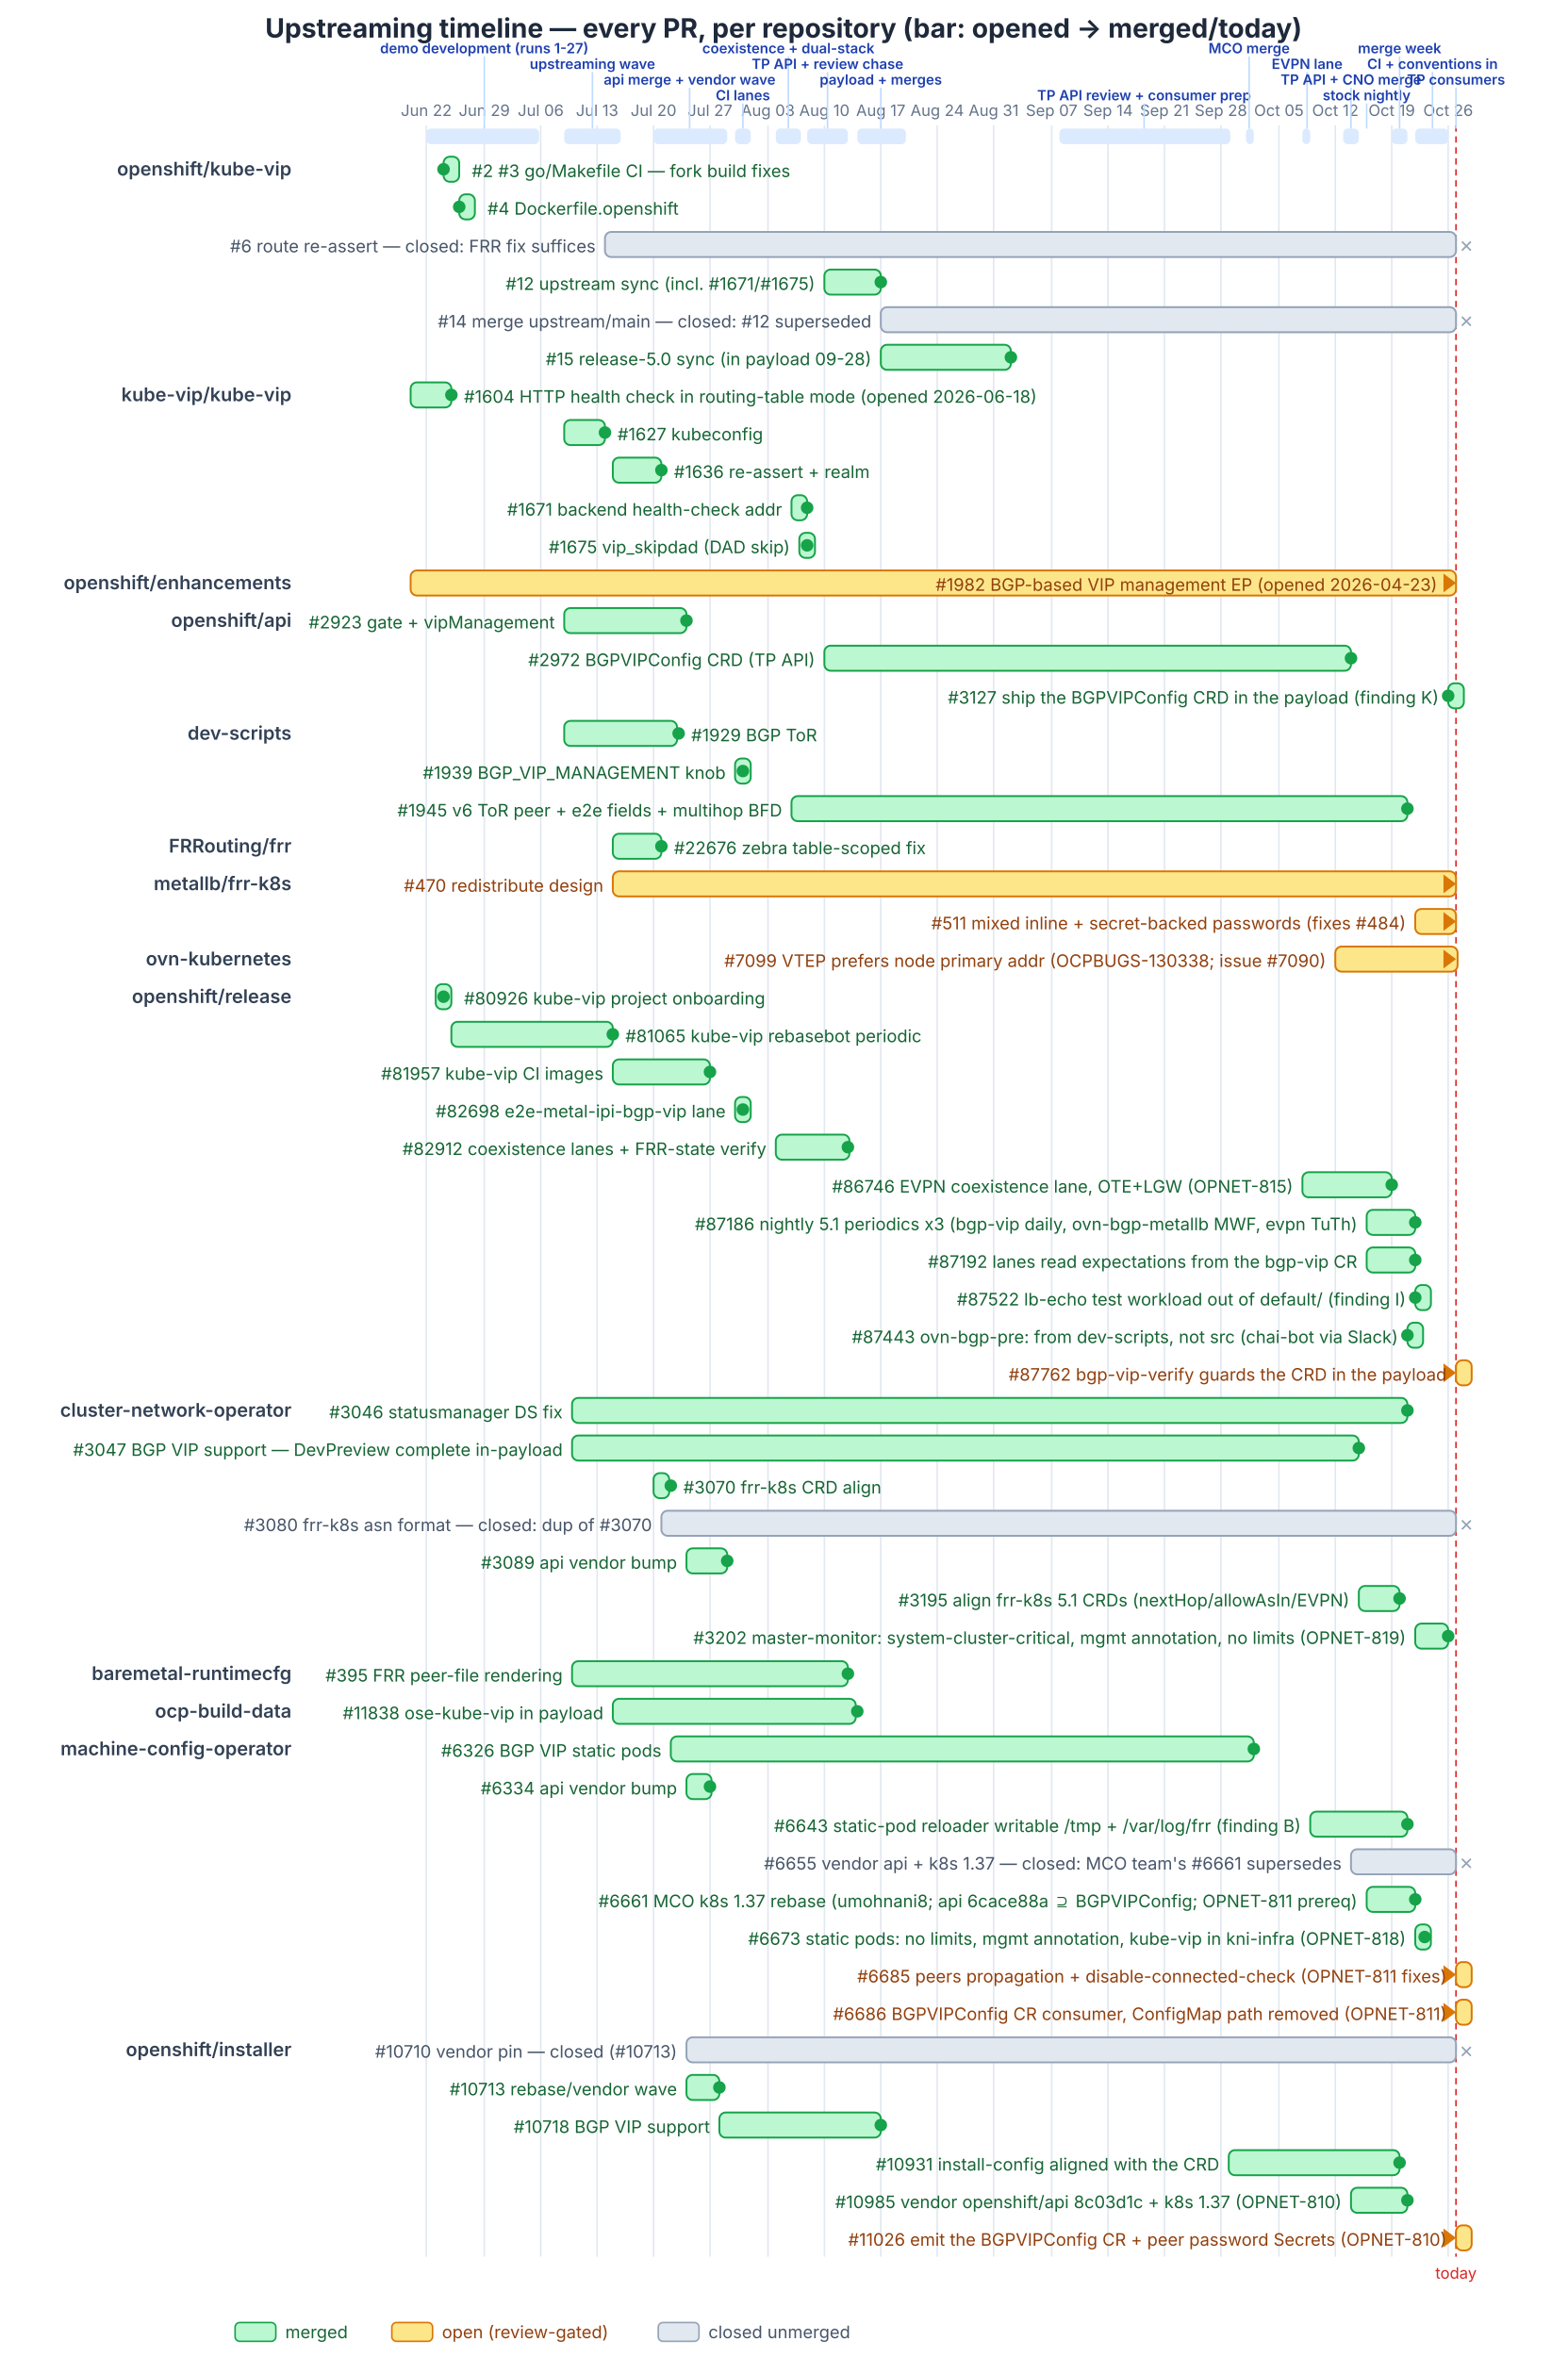
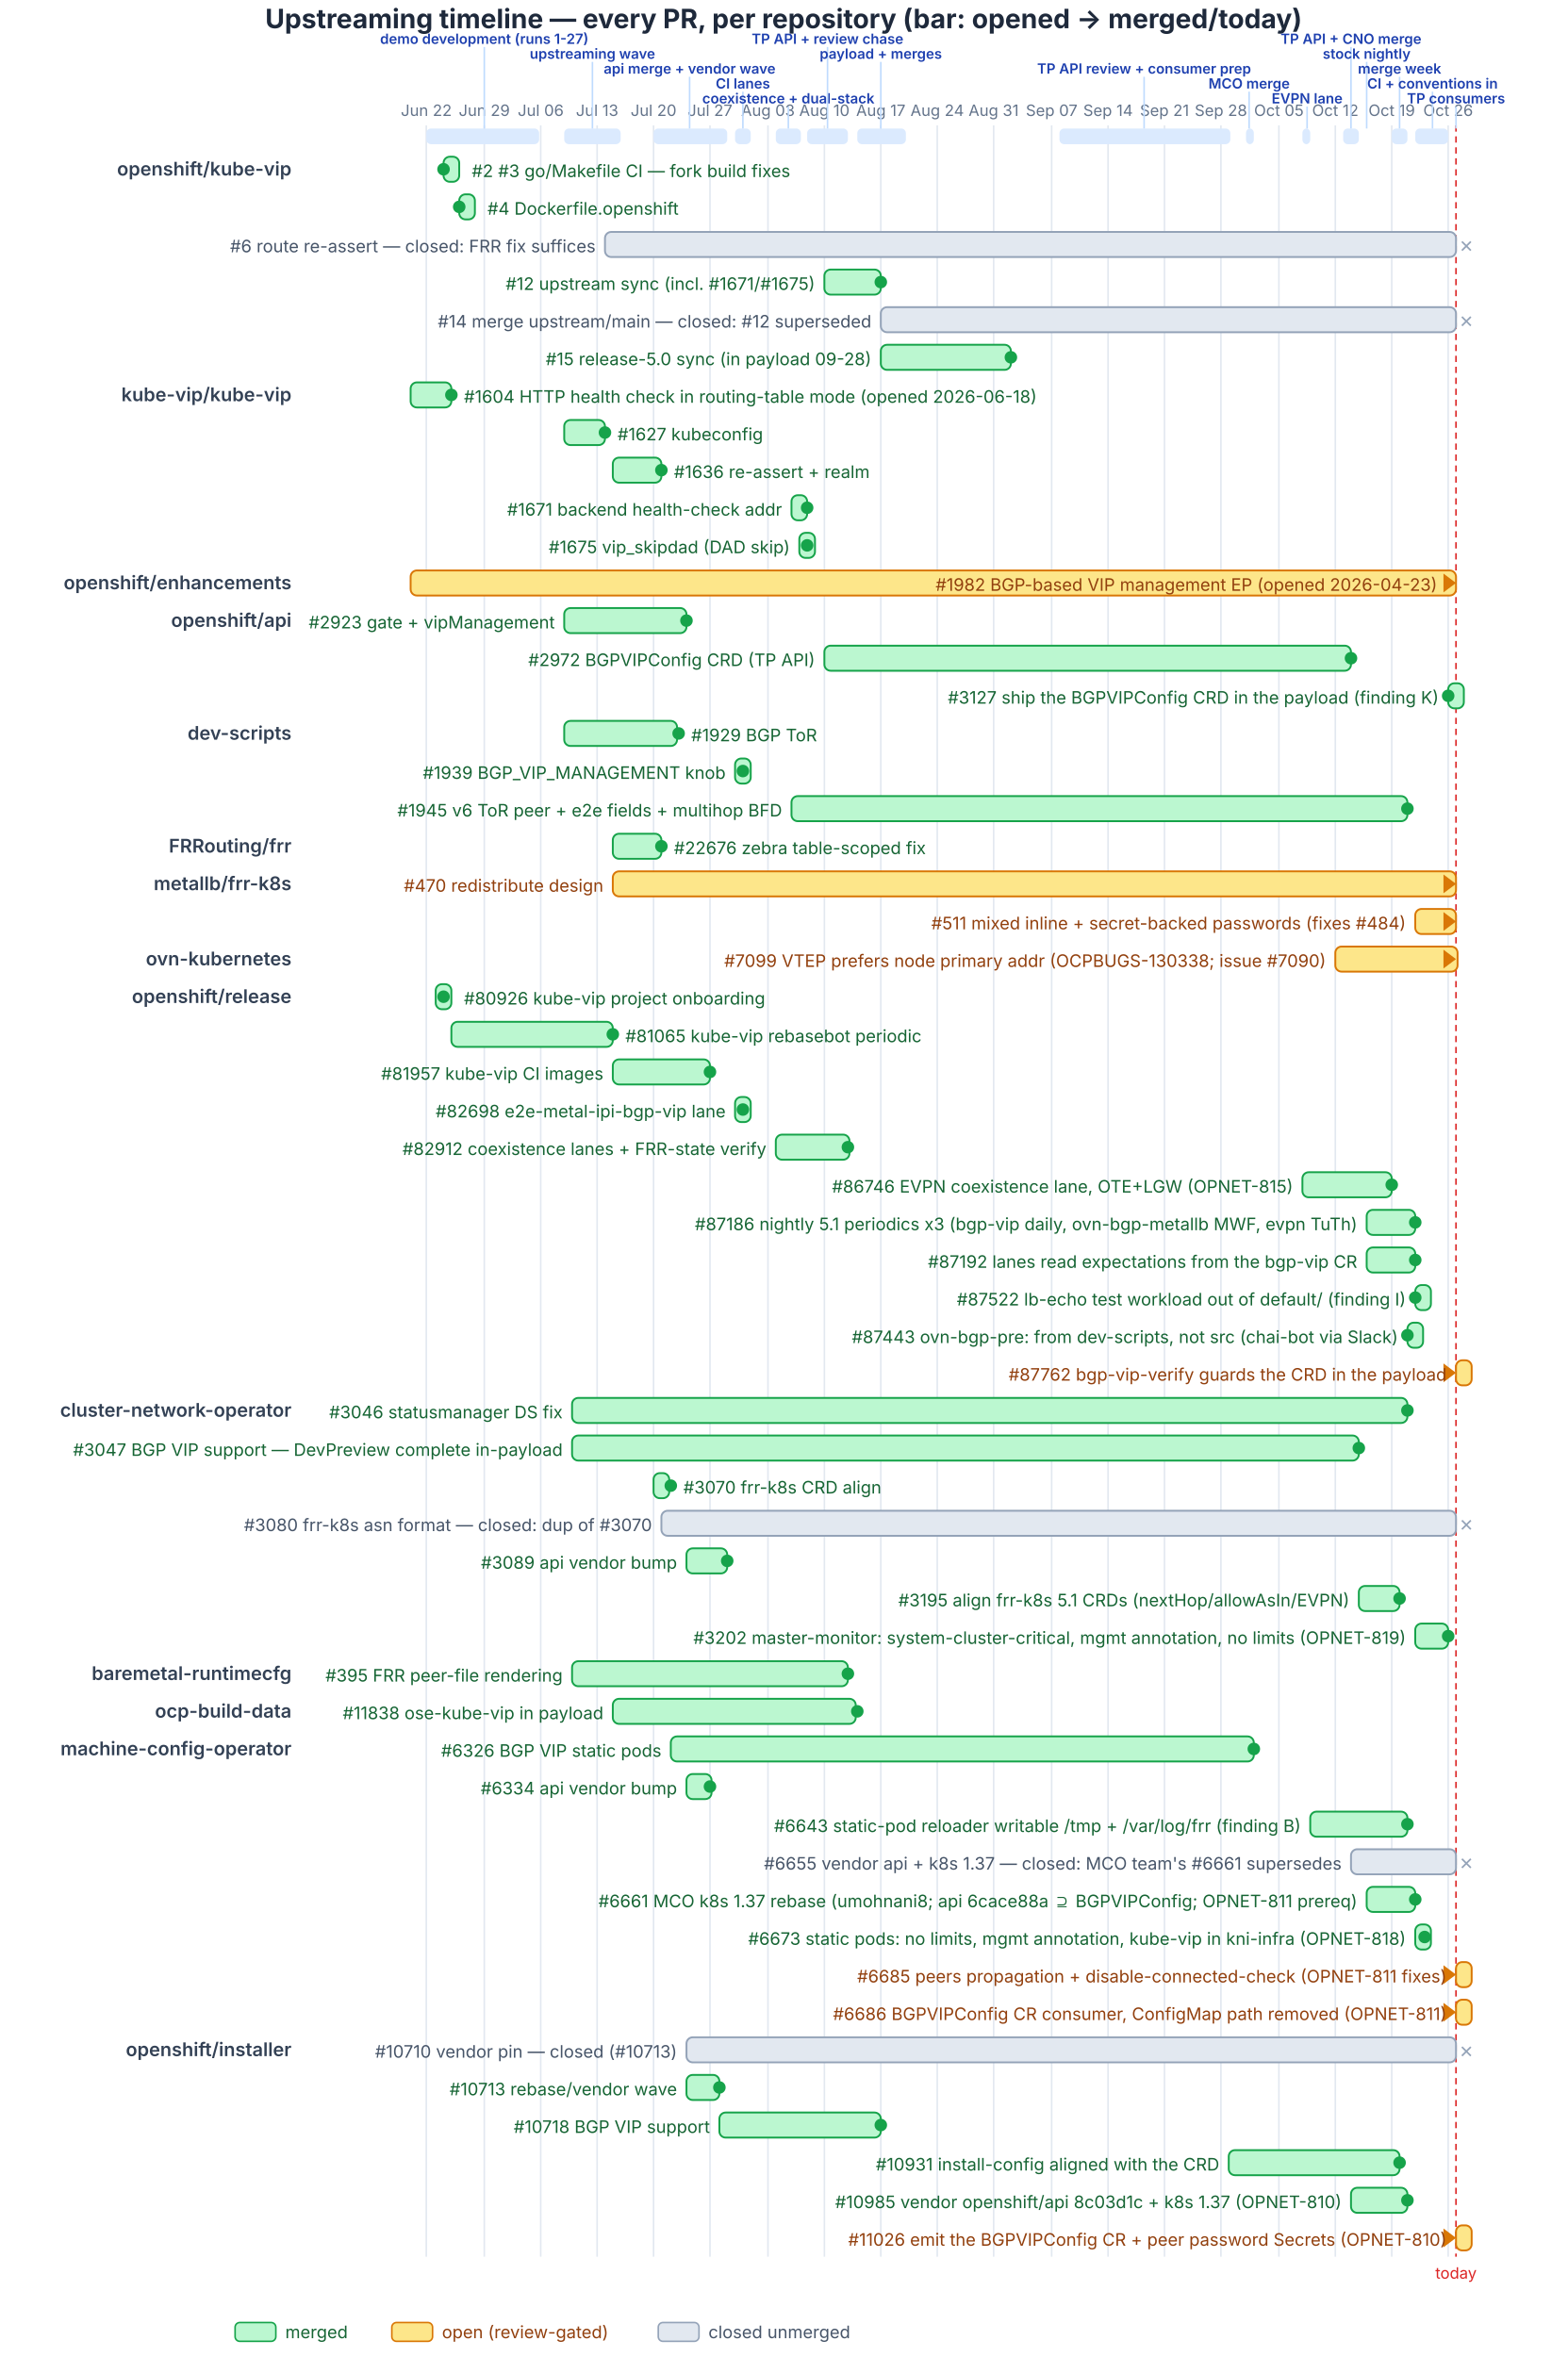
<svg xmlns="http://www.w3.org/2000/svg" width="1000" height="1504" viewBox="0 0 1000 1504" font-family="Inter, Helvetica, Arial, sans-serif">
-   <text x="500" y="24" text-anchor="middle" font-size="17" font-weight="700" fill="#1e293b">Upstreaming timeline — every PR, per repository (bar: opened → merged/today)</text>
+   <text x="500" y="18" text-anchor="middle" font-size="17" font-weight="700" fill="#1e293b">Upstreaming timeline — every PR, per repository (bar: opened → merged/today)</text>
  <line x1="272" y1="80" x2="272" y2="1440" stroke="#e2e8f0" stroke-width="1" />
  <text x="272" y="74" text-anchor="middle" font-size="10" fill="#64748b">Jun 22</text>
  <line x1="309" y1="80" x2="309" y2="1440" stroke="#e2e8f0" stroke-width="1" />
  <text x="309" y="74" text-anchor="middle" font-size="10" fill="#64748b">Jun 29</text>
  <line x1="345" y1="80" x2="345" y2="1440" stroke="#e2e8f0" stroke-width="1" />
  <text x="345" y="74" text-anchor="middle" font-size="10" fill="#64748b">Jul 06</text>
  <line x1="381" y1="80" x2="381" y2="1440" stroke="#e2e8f0" stroke-width="1" />
  <text x="381" y="74" text-anchor="middle" font-size="10" fill="#64748b">Jul 13</text>
  <line x1="417" y1="80" x2="417" y2="1440" stroke="#e2e8f0" stroke-width="1" />
  <text x="417" y="74" text-anchor="middle" font-size="10" fill="#64748b">Jul 20</text>
  <line x1="453" y1="80" x2="453" y2="1440" stroke="#e2e8f0" stroke-width="1" />
  <text x="453" y="74" text-anchor="middle" font-size="10" fill="#64748b">Jul 27</text>
  <line x1="490" y1="80" x2="490" y2="1440" stroke="#e2e8f0" stroke-width="1" />
  <text x="490" y="74" text-anchor="middle" font-size="10" fill="#64748b">Aug 03</text>
  <line x1="526" y1="80" x2="526" y2="1440" stroke="#e2e8f0" stroke-width="1" />
  <text x="526" y="74" text-anchor="middle" font-size="10" fill="#64748b">Aug 10</text>
  <line x1="562" y1="80" x2="562" y2="1440" stroke="#e2e8f0" stroke-width="1" />
  <text x="562" y="74" text-anchor="middle" font-size="10" fill="#64748b">Aug 17</text>
  <line x1="598" y1="80" x2="598" y2="1440" stroke="#e2e8f0" stroke-width="1" />
  <text x="598" y="74" text-anchor="middle" font-size="10" fill="#64748b">Aug 24</text>
  <line x1="634" y1="80" x2="634" y2="1440" stroke="#e2e8f0" stroke-width="1" />
  <text x="634" y="74" text-anchor="middle" font-size="10" fill="#64748b">Aug 31</text>
  <line x1="671" y1="80" x2="671" y2="1440" stroke="#e2e8f0" stroke-width="1" />
  <text x="671" y="74" text-anchor="middle" font-size="10" fill="#64748b">Sep 07</text>
  <line x1="707" y1="80" x2="707" y2="1440" stroke="#e2e8f0" stroke-width="1" />
  <text x="707" y="74" text-anchor="middle" font-size="10" fill="#64748b">Sep 14</text>
  <line x1="743" y1="80" x2="743" y2="1440" stroke="#e2e8f0" stroke-width="1" />
  <text x="743" y="74" text-anchor="middle" font-size="10" fill="#64748b">Sep 21</text>
  <line x1="779" y1="80" x2="779" y2="1440" stroke="#e2e8f0" stroke-width="1" />
  <text x="779" y="74" text-anchor="middle" font-size="10" fill="#64748b">Sep 28</text>
  <line x1="816" y1="80" x2="816" y2="1440" stroke="#e2e8f0" stroke-width="1" />
  <text x="816" y="74" text-anchor="middle" font-size="10" fill="#64748b">Oct 05</text>
  <line x1="852" y1="80" x2="852" y2="1440" stroke="#e2e8f0" stroke-width="1" />
  <text x="852" y="74" text-anchor="middle" font-size="10" fill="#64748b">Oct 12</text>
  <line x1="888" y1="80" x2="888" y2="1440" stroke="#e2e8f0" stroke-width="1" />
  <text x="888" y="74" text-anchor="middle" font-size="10" fill="#64748b">Oct 19</text>
  <line x1="924" y1="80" x2="924" y2="1440" stroke="#e2e8f0" stroke-width="1" />
  <text x="924" y="74" text-anchor="middle" font-size="10" fill="#64748b">Oct 26</text>
  <line x1="929" y1="80" x2="929" y2="1440" stroke="#dc2626" stroke-width="1" stroke-dasharray="4 3" />
  <text x="929" y="1454" text-anchor="middle" font-size="10" fill="#dc2626">today</text>
  <rect x="272" y="82" width="72" height="10" rx="3" fill="#dbeafe" />
-   <line x1="309" y1="36" x2="309" y2="82" stroke="#bfdbfe" stroke-width="1" />
-   <text x="309" y="34" text-anchor="middle" font-size="9" font-weight="600" fill="#1e40af">demo development (runs 1-27)</text>
+   <line x1="309" y1="30.0" x2="309" y2="82" stroke="#bfdbfe" stroke-width="1" />
+   <text x="309" y="28.0" text-anchor="middle" font-size="9" font-weight="600" fill="#1e40af">demo development (runs 1-27)</text>
  <rect x="360" y="82" width="36" height="10" rx="3" fill="#dbeafe" />
-   <line x1="378" y1="46" x2="378" y2="82" stroke="#bfdbfe" stroke-width="1" />
-   <text x="378" y="44" text-anchor="middle" font-size="9" font-weight="600" fill="#1e40af">upstreaming wave</text>
+   <line x1="378" y1="39.5" x2="378" y2="82" stroke="#bfdbfe" stroke-width="1" />
+   <text x="378" y="37.5" text-anchor="middle" font-size="9" font-weight="600" fill="#1e40af">upstreaming wave</text>
  <rect x="417" y="82" width="47" height="10" rx="3" fill="#dbeafe" />
-   <line x1="440" y1="56" x2="440" y2="82" stroke="#bfdbfe" stroke-width="1" />
-   <text x="440" y="54" text-anchor="middle" font-size="9" font-weight="600" fill="#1e40af">api merge + vendor wave</text>
+   <line x1="440" y1="49.0" x2="440" y2="82" stroke="#bfdbfe" stroke-width="1" />
+   <text x="440" y="47.0" text-anchor="middle" font-size="9" font-weight="600" fill="#1e40af">api merge + vendor wave</text>
  <rect x="469" y="82" width="10" height="10" rx="3" fill="#dbeafe" />
-   <line x1="474" y1="66" x2="474" y2="82" stroke="#bfdbfe" stroke-width="1" />
-   <text x="474" y="64" text-anchor="middle" font-size="9" font-weight="600" fill="#1e40af">CI lanes</text>
+   <line x1="474" y1="58.5" x2="474" y2="82" stroke="#bfdbfe" stroke-width="1" />
+   <text x="474" y="56.5" text-anchor="middle" font-size="9" font-weight="600" fill="#1e40af">CI lanes</text>
  <rect x="495" y="82" width="16" height="10" rx="3" fill="#dbeafe" />
-   <line x1="503" y1="36" x2="503" y2="82" stroke="#bfdbfe" stroke-width="1" />
-   <text x="503" y="34" text-anchor="middle" font-size="9" font-weight="600" fill="#1e40af">coexistence + dual-stack</text>
+   <line x1="503" y1="68.0" x2="503" y2="82" stroke="#bfdbfe" stroke-width="1" />
+   <text x="503" y="66.0" text-anchor="middle" font-size="9" font-weight="600" fill="#1e40af">coexistence + dual-stack</text>
  <rect x="515" y="82" width="26" height="10" rx="3" fill="#dbeafe" />
-   <line x1="528" y1="46" x2="528" y2="82" stroke="#bfdbfe" stroke-width="1" />
-   <text x="528" y="44" text-anchor="middle" font-size="9" font-weight="600" fill="#1e40af">TP API + review chase</text>
+   <line x1="528" y1="30.0" x2="528" y2="82" stroke="#bfdbfe" stroke-width="1" />
+   <text x="528" y="28.0" text-anchor="middle" font-size="9" font-weight="600" fill="#1e40af">TP API + review chase</text>
  <rect x="547" y="82" width="31" height="10" rx="3" fill="#dbeafe" />
-   <line x1="562" y1="56" x2="562" y2="82" stroke="#bfdbfe" stroke-width="1" />
-   <text x="562" y="54" text-anchor="middle" font-size="9" font-weight="600" fill="#1e40af">payload + merges</text>
+   <line x1="562" y1="39.5" x2="562" y2="82" stroke="#bfdbfe" stroke-width="1" />
+   <text x="562" y="37.5" text-anchor="middle" font-size="9" font-weight="600" fill="#1e40af">payload + merges</text>
  <rect x="676" y="82" width="109" height="10" rx="3" fill="#dbeafe" />
-   <line x1="730" y1="66" x2="730" y2="82" stroke="#bfdbfe" stroke-width="1" />
-   <text x="730" y="64" text-anchor="middle" font-size="9" font-weight="600" fill="#1e40af">TP API review + consumer prep</text>
+   <line x1="730" y1="49.0" x2="730" y2="82" stroke="#bfdbfe" stroke-width="1" />
+   <text x="730" y="47.0" text-anchor="middle" font-size="9" font-weight="600" fill="#1e40af">TP API review + consumer prep</text>
  <rect x="795" y="82" width="5" height="10" rx="3" fill="#dbeafe" />
-   <line x1="797" y1="36" x2="797" y2="82" stroke="#bfdbfe" stroke-width="1" />
-   <text x="797" y="34" text-anchor="middle" font-size="9" font-weight="600" fill="#1e40af">MCO merge</text>
+   <line x1="797" y1="58.5" x2="797" y2="82" stroke="#bfdbfe" stroke-width="1" />
+   <text x="797" y="56.5" text-anchor="middle" font-size="9" font-weight="600" fill="#1e40af">MCO merge</text>
  <rect x="831" y="82" width="5" height="10" rx="3" fill="#dbeafe" />
-   <line x1="834" y1="46" x2="834" y2="82" stroke="#bfdbfe" stroke-width="1" />
-   <text x="834" y="44" text-anchor="middle" font-size="9" font-weight="600" fill="#1e40af">EVPN lane</text>
+   <line x1="834" y1="68.0" x2="834" y2="82" stroke="#bfdbfe" stroke-width="1" />
+   <text x="834" y="66.0" text-anchor="middle" font-size="9" font-weight="600" fill="#1e40af">EVPN lane</text>
  <rect x="857" y="82" width="10" height="10" rx="3" fill="#dbeafe" />
-   <line x1="862" y1="56" x2="862" y2="82" stroke="#bfdbfe" stroke-width="1" />
-   <text x="862" y="54" text-anchor="middle" font-size="9" font-weight="600" fill="#1e40af">TP API + CNO merge</text>
+   <line x1="862" y1="30.0" x2="862" y2="82" stroke="#bfdbfe" stroke-width="1" />
+   <text x="862" y="28.0" text-anchor="middle" font-size="9" font-weight="600" fill="#1e40af">TP API + CNO merge</text>
  <rect x="872" y="82" width="0" height="10" rx="3" fill="#dbeafe" />
-   <line x1="872" y1="66" x2="872" y2="82" stroke="#bfdbfe" stroke-width="1" />
-   <text x="872" y="64" text-anchor="middle" font-size="9" font-weight="600" fill="#1e40af">stock nightly</text>
+   <line x1="872" y1="39.5" x2="872" y2="82" stroke="#bfdbfe" stroke-width="1" />
+   <text x="872" y="37.5" text-anchor="middle" font-size="9" font-weight="600" fill="#1e40af">stock nightly</text>
  <rect x="888" y="82" width="10" height="10" rx="3" fill="#dbeafe" />
-   <line x1="893" y1="36" x2="893" y2="82" stroke="#bfdbfe" stroke-width="1" />
-   <text x="893" y="34" text-anchor="middle" font-size="9" font-weight="600" fill="#1e40af">merge week</text>
+   <line x1="893" y1="49.0" x2="893" y2="82" stroke="#bfdbfe" stroke-width="1" />
+   <text x="893" y="47.0" text-anchor="middle" font-size="9" font-weight="600" fill="#1e40af">merge week</text>
  <rect x="903" y="82" width="21" height="10" rx="3" fill="#dbeafe" />
-   <line x1="914" y1="46" x2="914" y2="82" stroke="#bfdbfe" stroke-width="1" />
-   <text x="914" y="44" text-anchor="middle" font-size="9" font-weight="600" fill="#1e40af">CI + conventions in</text>
+   <line x1="914" y1="58.5" x2="914" y2="82" stroke="#bfdbfe" stroke-width="1" />
+   <text x="914" y="56.5" text-anchor="middle" font-size="9" font-weight="600" fill="#1e40af">CI + conventions in</text>
  <rect x="929" y="82" width="0" height="10" rx="3" fill="#dbeafe" />
-   <line x1="929" y1="56" x2="929" y2="82" stroke="#bfdbfe" stroke-width="1" />
-   <text x="929" y="54" text-anchor="middle" font-size="9" font-weight="600" fill="#1e40af">TP consumers</text>
+   <line x1="929" y1="68.0" x2="929" y2="82" stroke="#bfdbfe" stroke-width="1" />
+   <text x="929" y="66.0" text-anchor="middle" font-size="9" font-weight="600" fill="#1e40af">TP consumers</text>
  <text x="186" y="112" text-anchor="end" font-size="12" font-weight="600" fill="#334155">openshift/kube-vip</text>
  <rect x="283" y="100" width="10" height="16" rx="4" fill="#bbf7d0" stroke="#16a34a" stroke-width="1.2" />
  <circle cx="283" cy="108" r="4" fill="#16a34a" />
  <text x="301" y="113" font-size="11" fill="#166534">#2 #3 go/Makefile CI — fork build fixes</text>
  <rect x="293" y="124" width="10" height="16" rx="4" fill="#bbf7d0" stroke="#16a34a" stroke-width="1.2" />
  <circle cx="293" cy="132" r="4" fill="#16a34a" />
  <text x="311" y="137" font-size="11" fill="#166534">#4 Dockerfile.openshift</text>
  <rect x="386" y="148" width="543" height="16" rx="4" fill="#e2e8f0" stroke="#94a3b8" stroke-width="1.2" />
  <text x="931" y="161" font-size="11" fill="#94a3b8">✕</text>
  <text x="380" y="161" text-anchor="end" font-size="11" fill="#475569">#6 route re-assert — closed: FRR fix suffices</text>
  <rect x="526" y="172" width="36" height="16" rx="4" fill="#bbf7d0" stroke="#16a34a" stroke-width="1.2" />
  <circle cx="562" cy="180" r="4" fill="#16a34a" />
  <text x="520" y="185" text-anchor="end" font-size="11" fill="#166534">#12 upstream sync (incl. #1671/#1675)</text>
  <rect x="562" y="196" width="367" height="16" rx="4" fill="#e2e8f0" stroke="#94a3b8" stroke-width="1.2" />
  <text x="931" y="209" font-size="11" fill="#94a3b8">✕</text>
  <text x="556" y="209" text-anchor="end" font-size="11" fill="#475569">#14 merge upstream/main — closed: #12 superseded</text>
  <rect x="562" y="220" width="83" height="16" rx="4" fill="#bbf7d0" stroke="#16a34a" stroke-width="1.2" />
  <circle cx="645" cy="228" r="4" fill="#16a34a" />
  <text x="556" y="233" text-anchor="end" font-size="11" fill="#166534">#15 release-5.0 sync (in payload 09-28)</text>
  <text x="186" y="256" text-anchor="end" font-size="12" font-weight="600" fill="#334155">kube-vip/kube-vip</text>
  <rect x="262" y="244" width="26" height="16" rx="4" fill="#bbf7d0" stroke="#16a34a" stroke-width="1.2" />
  <circle cx="288" cy="252" r="4" fill="#16a34a" />
  <text x="296" y="257" font-size="11" fill="#166534">#1604 HTTP health check in routing-table mode (opened 2026-06-18)</text>
  <rect x="360" y="268" width="26" height="16" rx="4" fill="#bbf7d0" stroke="#16a34a" stroke-width="1.2" />
  <circle cx="386" cy="276" r="4" fill="#16a34a" />
  <text x="394" y="281" font-size="11" fill="#166534">#1627 kubeconfig</text>
  <rect x="391" y="292" width="31" height="16" rx="4" fill="#bbf7d0" stroke="#16a34a" stroke-width="1.2" />
  <circle cx="422" cy="300" r="4" fill="#16a34a" />
  <text x="430" y="305" font-size="11" fill="#166534">#1636 re-assert + realm</text>
  <rect x="505" y="316" width="10" height="16" rx="4" fill="#bbf7d0" stroke="#16a34a" stroke-width="1.2" />
  <circle cx="515" cy="324" r="4" fill="#16a34a" />
  <text x="499" y="329" text-anchor="end" font-size="11" fill="#166534">#1671 backend health-check addr</text>
  <rect x="510" y="340" width="10" height="16" rx="4" fill="#bbf7d0" stroke="#16a34a" stroke-width="1.2" />
  <circle cx="515" cy="348" r="4" fill="#16a34a" />
  <text x="504" y="353" text-anchor="end" font-size="11" fill="#166534">#1675 vip_skipdad (DAD skip)</text>
  <text x="186" y="376" text-anchor="end" font-size="12" font-weight="600" fill="#334155">openshift/enhancements</text>
  <rect x="262" y="364" width="667" height="16" rx="4" fill="#fde68a" stroke="#d97706" stroke-width="1.2" />
  <path d="M921,366 L929,372 L921,378 z" fill="#d97706" />
  <text x="917" y="377" text-anchor="end" font-size="11" fill="#92400e">#1982 BGP-based VIP management EP (opened 2026-04-23)</text>
  <text x="186" y="400" text-anchor="end" font-size="12" font-weight="600" fill="#334155">openshift/api</text>
  <rect x="360" y="388" width="78" height="16" rx="4" fill="#bbf7d0" stroke="#16a34a" stroke-width="1.2" />
  <circle cx="438" cy="396" r="4" fill="#16a34a" />
  <text x="354" y="401" text-anchor="end" font-size="11" fill="#166534">#2923 gate + vipManagement</text>
  <rect x="526" y="412" width="336" height="16" rx="4" fill="#bbf7d0" stroke="#16a34a" stroke-width="1.2" />
  <circle cx="862" cy="420" r="4" fill="#16a34a" />
  <text x="520" y="425" text-anchor="end" font-size="11" fill="#166534">#2972 BGPVIPConfig CRD (TP API)</text>
  <rect x="924" y="436" width="10" height="16" rx="4" fill="#bbf7d0" stroke="#16a34a" stroke-width="1.2" />
  <circle cx="924" cy="444" r="4" fill="#16a34a" />
  <text x="918" y="449" text-anchor="end" font-size="11" fill="#166534">#3127 ship the BGPVIPConfig CRD in the payload (finding K)</text>
  <text x="186" y="472" text-anchor="end" font-size="12" font-weight="600" fill="#334155">dev-scripts</text>
  <rect x="360" y="460" width="72" height="16" rx="4" fill="#bbf7d0" stroke="#16a34a" stroke-width="1.2" />
  <circle cx="433" cy="468" r="4" fill="#16a34a" />
  <text x="441" y="473" font-size="11" fill="#166534">#1929 BGP ToR</text>
  <rect x="469" y="484" width="10" height="16" rx="4" fill="#bbf7d0" stroke="#16a34a" stroke-width="1.2" />
  <circle cx="474" cy="492" r="4" fill="#16a34a" />
  <text x="463" y="497" text-anchor="end" font-size="11" fill="#166534">#1939 BGP_VIP_MANAGEMENT knob</text>
  <rect x="505" y="508" width="393" height="16" rx="4" fill="#bbf7d0" stroke="#16a34a" stroke-width="1.2" />
  <circle cx="898" cy="516" r="4" fill="#16a34a" />
  <text x="499" y="521" text-anchor="end" font-size="11" fill="#166534">#1945 v6 ToR peer + e2e fields + multihop BFD</text>
  <text x="186" y="544" text-anchor="end" font-size="12" font-weight="600" fill="#334155">FRRouting/frr</text>
  <rect x="391" y="532" width="31" height="16" rx="4" fill="#bbf7d0" stroke="#16a34a" stroke-width="1.2" />
  <circle cx="422" cy="540" r="4" fill="#16a34a" />
  <text x="430" y="545" font-size="11" fill="#166534">#22676 zebra table-scoped fix</text>
  <text x="186" y="568" text-anchor="end" font-size="12" font-weight="600" fill="#334155">metallb/frr-k8s</text>
  <rect x="391" y="556" width="538" height="16" rx="4" fill="#fde68a" stroke="#d97706" stroke-width="1.2" />
  <path d="M921,558 L929,564 L921,570 z" fill="#d97706" />
  <text x="385" y="569" text-anchor="end" font-size="11" fill="#92400e">#470 redistribute design</text>
  <rect x="903" y="580" width="26" height="16" rx="4" fill="#fde68a" stroke="#d97706" stroke-width="1.2" />
  <path d="M921,582 L929,588 L921,594 z" fill="#d97706" />
  <text x="897" y="593" text-anchor="end" font-size="11" fill="#92400e">#511 mixed inline + secret-backed passwords (fixes #484)</text>
  <text x="186" y="616" text-anchor="end" font-size="12" font-weight="600" fill="#334155">ovn-kubernetes</text>
  <rect x="852" y="604" width="78" height="16" rx="4" fill="#fde68a" stroke="#d97706" stroke-width="1.2" />
  <path d="M921,606 L929,612 L921,618 z" fill="#d97706" />
  <text x="846" y="617" text-anchor="end" font-size="11" fill="#92400e">#7099 VTEP prefers node primary addr (OCPBUGS-130338; issue #7090)</text>
  <text x="186" y="640" text-anchor="end" font-size="12" font-weight="600" fill="#334155">openshift/release</text>
  <rect x="278" y="628" width="10" height="16" rx="4" fill="#bbf7d0" stroke="#16a34a" stroke-width="1.2" />
  <circle cx="283" cy="636" r="4" fill="#16a34a" />
  <text x="296" y="641" font-size="11" fill="#166534">#80926 kube-vip project onboarding</text>
  <rect x="288" y="652" width="103" height="16" rx="4" fill="#bbf7d0" stroke="#16a34a" stroke-width="1.2" />
  <circle cx="391" cy="660" r="4" fill="#16a34a" />
  <text x="399" y="665" font-size="11" fill="#166534">#81065 kube-vip rebasebot periodic</text>
  <rect x="391" y="676" width="62" height="16" rx="4" fill="#bbf7d0" stroke="#16a34a" stroke-width="1.2" />
  <circle cx="453" cy="684" r="4" fill="#16a34a" />
  <text x="385" y="689" text-anchor="end" font-size="11" fill="#166534">#81957 kube-vip CI images</text>
  <rect x="469" y="700" width="10" height="16" rx="4" fill="#bbf7d0" stroke="#16a34a" stroke-width="1.2" />
  <circle cx="474" cy="708" r="4" fill="#16a34a" />
  <text x="463" y="713" text-anchor="end" font-size="11" fill="#166534">#82698 e2e-metal-ipi-bgp-vip lane</text>
  <rect x="495" y="724" width="47" height="16" rx="4" fill="#bbf7d0" stroke="#16a34a" stroke-width="1.2" />
  <circle cx="541" cy="732" r="4" fill="#16a34a" />
  <text x="489" y="737" text-anchor="end" font-size="11" fill="#166534">#82912 coexistence lanes + FRR-state verify</text>
  <rect x="831" y="748" width="57" height="16" rx="4" fill="#bbf7d0" stroke="#16a34a" stroke-width="1.2" />
  <circle cx="888" cy="756" r="4" fill="#16a34a" />
  <text x="825" y="761" text-anchor="end" font-size="11" fill="#166534">#86746 EVPN coexistence lane, OTE+LGW (OPNET-815)</text>
  <rect x="872" y="772" width="31" height="16" rx="4" fill="#bbf7d0" stroke="#16a34a" stroke-width="1.2" />
  <circle cx="903" cy="780" r="4" fill="#16a34a" />
  <text x="866" y="785" text-anchor="end" font-size="11" fill="#166534">#87186 nightly 5.1 periodics x3 (bgp-vip daily, ovn-bgp-metallb MWF, evpn TuTh)</text>
  <rect x="872" y="796" width="31" height="16" rx="4" fill="#bbf7d0" stroke="#16a34a" stroke-width="1.2" />
  <circle cx="903" cy="804" r="4" fill="#16a34a" />
  <text x="866" y="809" text-anchor="end" font-size="11" fill="#166534">#87192 lanes read expectations from the bgp-vip CR</text>
  <rect x="903" y="820" width="10" height="16" rx="4" fill="#bbf7d0" stroke="#16a34a" stroke-width="1.2" />
  <circle cx="903" cy="828" r="4" fill="#16a34a" />
  <text x="897" y="833" text-anchor="end" font-size="11" fill="#166534">#87522 lb-echo test workload out of default/ (finding I)</text>
  <rect x="898" y="844" width="10" height="16" rx="4" fill="#bbf7d0" stroke="#16a34a" stroke-width="1.2" />
  <circle cx="898" cy="852" r="4" fill="#16a34a" />
  <text x="892" y="857" text-anchor="end" font-size="11" fill="#166534">#87443 ovn-bgp-pre: from dev-scripts, not src (chai-bot via Slack)</text>
  <rect x="929" y="868" width="10" height="16" rx="4" fill="#fde68a" stroke="#d97706" stroke-width="1.2" />
  <path d="M921,870 L929,876 L921,882 z" fill="#d97706" />
  <text x="923" y="881" text-anchor="end" font-size="11" fill="#92400e">#87762 bgp-vip-verify guards the CRD in the payload</text>
  <text x="186" y="904" text-anchor="end" font-size="12" font-weight="600" fill="#334155">cluster-network-operator</text>
  <rect x="365" y="892" width="533" height="16" rx="4" fill="#bbf7d0" stroke="#16a34a" stroke-width="1.2" />
  <circle cx="898" cy="900" r="4" fill="#16a34a" />
  <text x="359" y="905" text-anchor="end" font-size="11" fill="#166534">#3046 statusmanager DS fix</text>
  <rect x="365" y="916" width="502" height="16" rx="4" fill="#bbf7d0" stroke="#16a34a" stroke-width="1.2" />
  <circle cx="867" cy="924" r="4" fill="#16a34a" />
  <text x="359" y="929" text-anchor="end" font-size="11" fill="#166534">#3047 BGP VIP support — DevPreview complete in-payload</text>
  <rect x="417" y="940" width="10" height="16" rx="4" fill="#bbf7d0" stroke="#16a34a" stroke-width="1.2" />
  <circle cx="428" cy="948" r="4" fill="#16a34a" />
  <text x="436" y="953" font-size="11" fill="#166534">#3070 frr-k8s CRD align</text>
  <rect x="422" y="964" width="507" height="16" rx="4" fill="#e2e8f0" stroke="#94a3b8" stroke-width="1.2" />
  <text x="931" y="977" font-size="11" fill="#94a3b8">✕</text>
  <text x="416" y="977" text-anchor="end" font-size="11" fill="#475569">#3080 frr-k8s asn format — closed: dup of #3070</text>
  <rect x="438" y="988" width="26" height="16" rx="4" fill="#bbf7d0" stroke="#16a34a" stroke-width="1.2" />
  <circle cx="464" cy="996" r="4" fill="#16a34a" />
  <text x="432" y="1001" text-anchor="end" font-size="11" fill="#166534">#3089 api vendor bump</text>
  <rect x="867" y="1012" width="26" height="16" rx="4" fill="#bbf7d0" stroke="#16a34a" stroke-width="1.2" />
  <circle cx="893" cy="1020" r="4" fill="#16a34a" />
  <text x="861" y="1025" text-anchor="end" font-size="11" fill="#166534">#3195 align frr-k8s 5.1 CRDs (nextHop/allowAsIn/EVPN)</text>
  <rect x="903" y="1036" width="21" height="16" rx="4" fill="#bbf7d0" stroke="#16a34a" stroke-width="1.2" />
  <circle cx="924" cy="1044" r="4" fill="#16a34a" />
  <text x="897" y="1049" text-anchor="end" font-size="11" fill="#166534">#3202 master-monitor: system-cluster-critical, mgmt annotation, no limits (OPNET-819)</text>
  <text x="186" y="1072" text-anchor="end" font-size="12" font-weight="600" fill="#334155">baremetal-runtimecfg</text>
  <rect x="365" y="1060" width="176" height="16" rx="4" fill="#bbf7d0" stroke="#16a34a" stroke-width="1.2" />
  <circle cx="541" cy="1068" r="4" fill="#16a34a" />
  <text x="359" y="1073" text-anchor="end" font-size="11" fill="#166534">#395 FRR peer-file rendering</text>
  <text x="186" y="1096" text-anchor="end" font-size="12" font-weight="600" fill="#334155">ocp-build-data</text>
  <rect x="391" y="1084" width="155" height="16" rx="4" fill="#bbf7d0" stroke="#16a34a" stroke-width="1.2" />
  <circle cx="547" cy="1092" r="4" fill="#16a34a" />
  <text x="385" y="1097" text-anchor="end" font-size="11" fill="#166534">#11838 ose-kube-vip in payload</text>
  <text x="186" y="1120" text-anchor="end" font-size="12" font-weight="600" fill="#334155">machine-config-operator</text>
  <rect x="428" y="1108" width="372" height="16" rx="4" fill="#bbf7d0" stroke="#16a34a" stroke-width="1.2" />
  <circle cx="800" cy="1116" r="4" fill="#16a34a" />
  <text x="422" y="1121" text-anchor="end" font-size="11" fill="#166534">#6326 BGP VIP static pods</text>
  <rect x="438" y="1132" width="16" height="16" rx="4" fill="#bbf7d0" stroke="#16a34a" stroke-width="1.2" />
  <circle cx="453" cy="1140" r="4" fill="#16a34a" />
  <text x="432" y="1145" text-anchor="end" font-size="11" fill="#166534">#6334 api vendor bump</text>
  <rect x="836" y="1156" width="62" height="16" rx="4" fill="#bbf7d0" stroke="#16a34a" stroke-width="1.2" />
  <circle cx="898" cy="1164" r="4" fill="#16a34a" />
  <text x="830" y="1169" text-anchor="end" font-size="11" fill="#166534">#6643 static-pod reloader writable /tmp + /var/log/frr (finding B)</text>
  <rect x="862" y="1180" width="67" height="16" rx="4" fill="#e2e8f0" stroke="#94a3b8" stroke-width="1.2" />
  <text x="931" y="1193" font-size="11" fill="#94a3b8">✕</text>
  <text x="856" y="1193" text-anchor="end" font-size="11" fill="#475569">#6655 vendor api + k8s 1.37 — closed: MCO team's #6661 supersedes</text>
  <rect x="872" y="1204" width="31" height="16" rx="4" fill="#bbf7d0" stroke="#16a34a" stroke-width="1.2" />
  <circle cx="903" cy="1212" r="4" fill="#16a34a" />
  <text x="866" y="1217" text-anchor="end" font-size="11" fill="#166534">#6661 MCO k8s 1.37 rebase (umohnani8; api 6cace88a ⊇ BGPVIPConfig; OPNET-811 prereq)</text>
  <rect x="903" y="1228" width="10" height="16" rx="4" fill="#bbf7d0" stroke="#16a34a" stroke-width="1.2" />
  <circle cx="909" cy="1236" r="4" fill="#16a34a" />
  <text x="897" y="1241" text-anchor="end" font-size="11" fill="#166534">#6673 static pods: no limits, mgmt annotation, kube-vip in kni-infra (OPNET-818)</text>
  <rect x="929" y="1252" width="10" height="16" rx="4" fill="#fde68a" stroke="#d97706" stroke-width="1.2" />
  <path d="M921,1254 L929,1260 L921,1266 z" fill="#d97706" />
  <text x="923" y="1265" text-anchor="end" font-size="11" fill="#92400e">#6685 peers propagation + disable-connected-check (OPNET-811 fixes)</text>
  <rect x="929" y="1276" width="10" height="16" rx="4" fill="#fde68a" stroke="#d97706" stroke-width="1.2" />
  <path d="M921,1278 L929,1284 L921,1290 z" fill="#d97706" />
  <text x="923" y="1289" text-anchor="end" font-size="11" fill="#92400e">#6686 BGPVIPConfig CR consumer, ConfigMap path removed (OPNET-811)</text>
  <text x="186" y="1312" text-anchor="end" font-size="12" font-weight="600" fill="#334155">openshift/installer</text>
  <rect x="438" y="1300" width="491" height="16" rx="4" fill="#e2e8f0" stroke="#94a3b8" stroke-width="1.2" />
  <text x="931" y="1313" font-size="11" fill="#94a3b8">✕</text>
  <text x="432" y="1313" text-anchor="end" font-size="11" fill="#475569">#10710 vendor pin — closed (#10713)</text>
  <rect x="438" y="1324" width="21" height="16" rx="4" fill="#bbf7d0" stroke="#16a34a" stroke-width="1.2" />
  <circle cx="459" cy="1332" r="4" fill="#16a34a" />
  <text x="432" y="1337" text-anchor="end" font-size="11" fill="#166534">#10713 rebase/vendor wave</text>
  <rect x="459" y="1348" width="103" height="16" rx="4" fill="#bbf7d0" stroke="#16a34a" stroke-width="1.2" />
  <circle cx="562" cy="1356" r="4" fill="#16a34a" />
  <text x="453" y="1361" text-anchor="end" font-size="11" fill="#166534">#10718 BGP VIP support</text>
  <rect x="784" y="1372" width="109" height="16" rx="4" fill="#bbf7d0" stroke="#16a34a" stroke-width="1.2" />
  <circle cx="893" cy="1380" r="4" fill="#16a34a" />
  <text x="778" y="1385" text-anchor="end" font-size="11" fill="#166534">#10931 install-config aligned with the CRD</text>
  <rect x="862" y="1396" width="36" height="16" rx="4" fill="#bbf7d0" stroke="#16a34a" stroke-width="1.2" />
  <circle cx="898" cy="1404" r="4" fill="#16a34a" />
  <text x="856" y="1409" text-anchor="end" font-size="11" fill="#166534">#10985 vendor openshift/api 8c03d1c + k8s 1.37 (OPNET-810)</text>
  <rect x="929" y="1420" width="10" height="16" rx="4" fill="#fde68a" stroke="#d97706" stroke-width="1.2" />
  <path d="M921,1422 L929,1428 L921,1434 z" fill="#d97706" />
  <text x="923" y="1433" text-anchor="end" font-size="11" fill="#92400e">#11026 emit the BGPVIPConfig CR + peer password Secrets (OPNET-810)</text>
  <g font-size="11">
    <rect x="150" y="1482" width="26" height="12" rx="3" fill="#bbf7d0" stroke="#16a34a" />
    <text x="182" y="1492" fill="#166534">merged</text>
    <rect x="250" y="1482" width="26" height="12" rx="3" fill="#fde68a" stroke="#d97706" />
    <text x="282" y="1492" fill="#92400e">open (review-gated)</text>
    <rect x="420" y="1482" width="26" height="12" rx="3" fill="#e2e8f0" stroke="#94a3b8" />
    <text x="452" y="1492" fill="#475569">closed unmerged</text>
  </g>
</svg>
